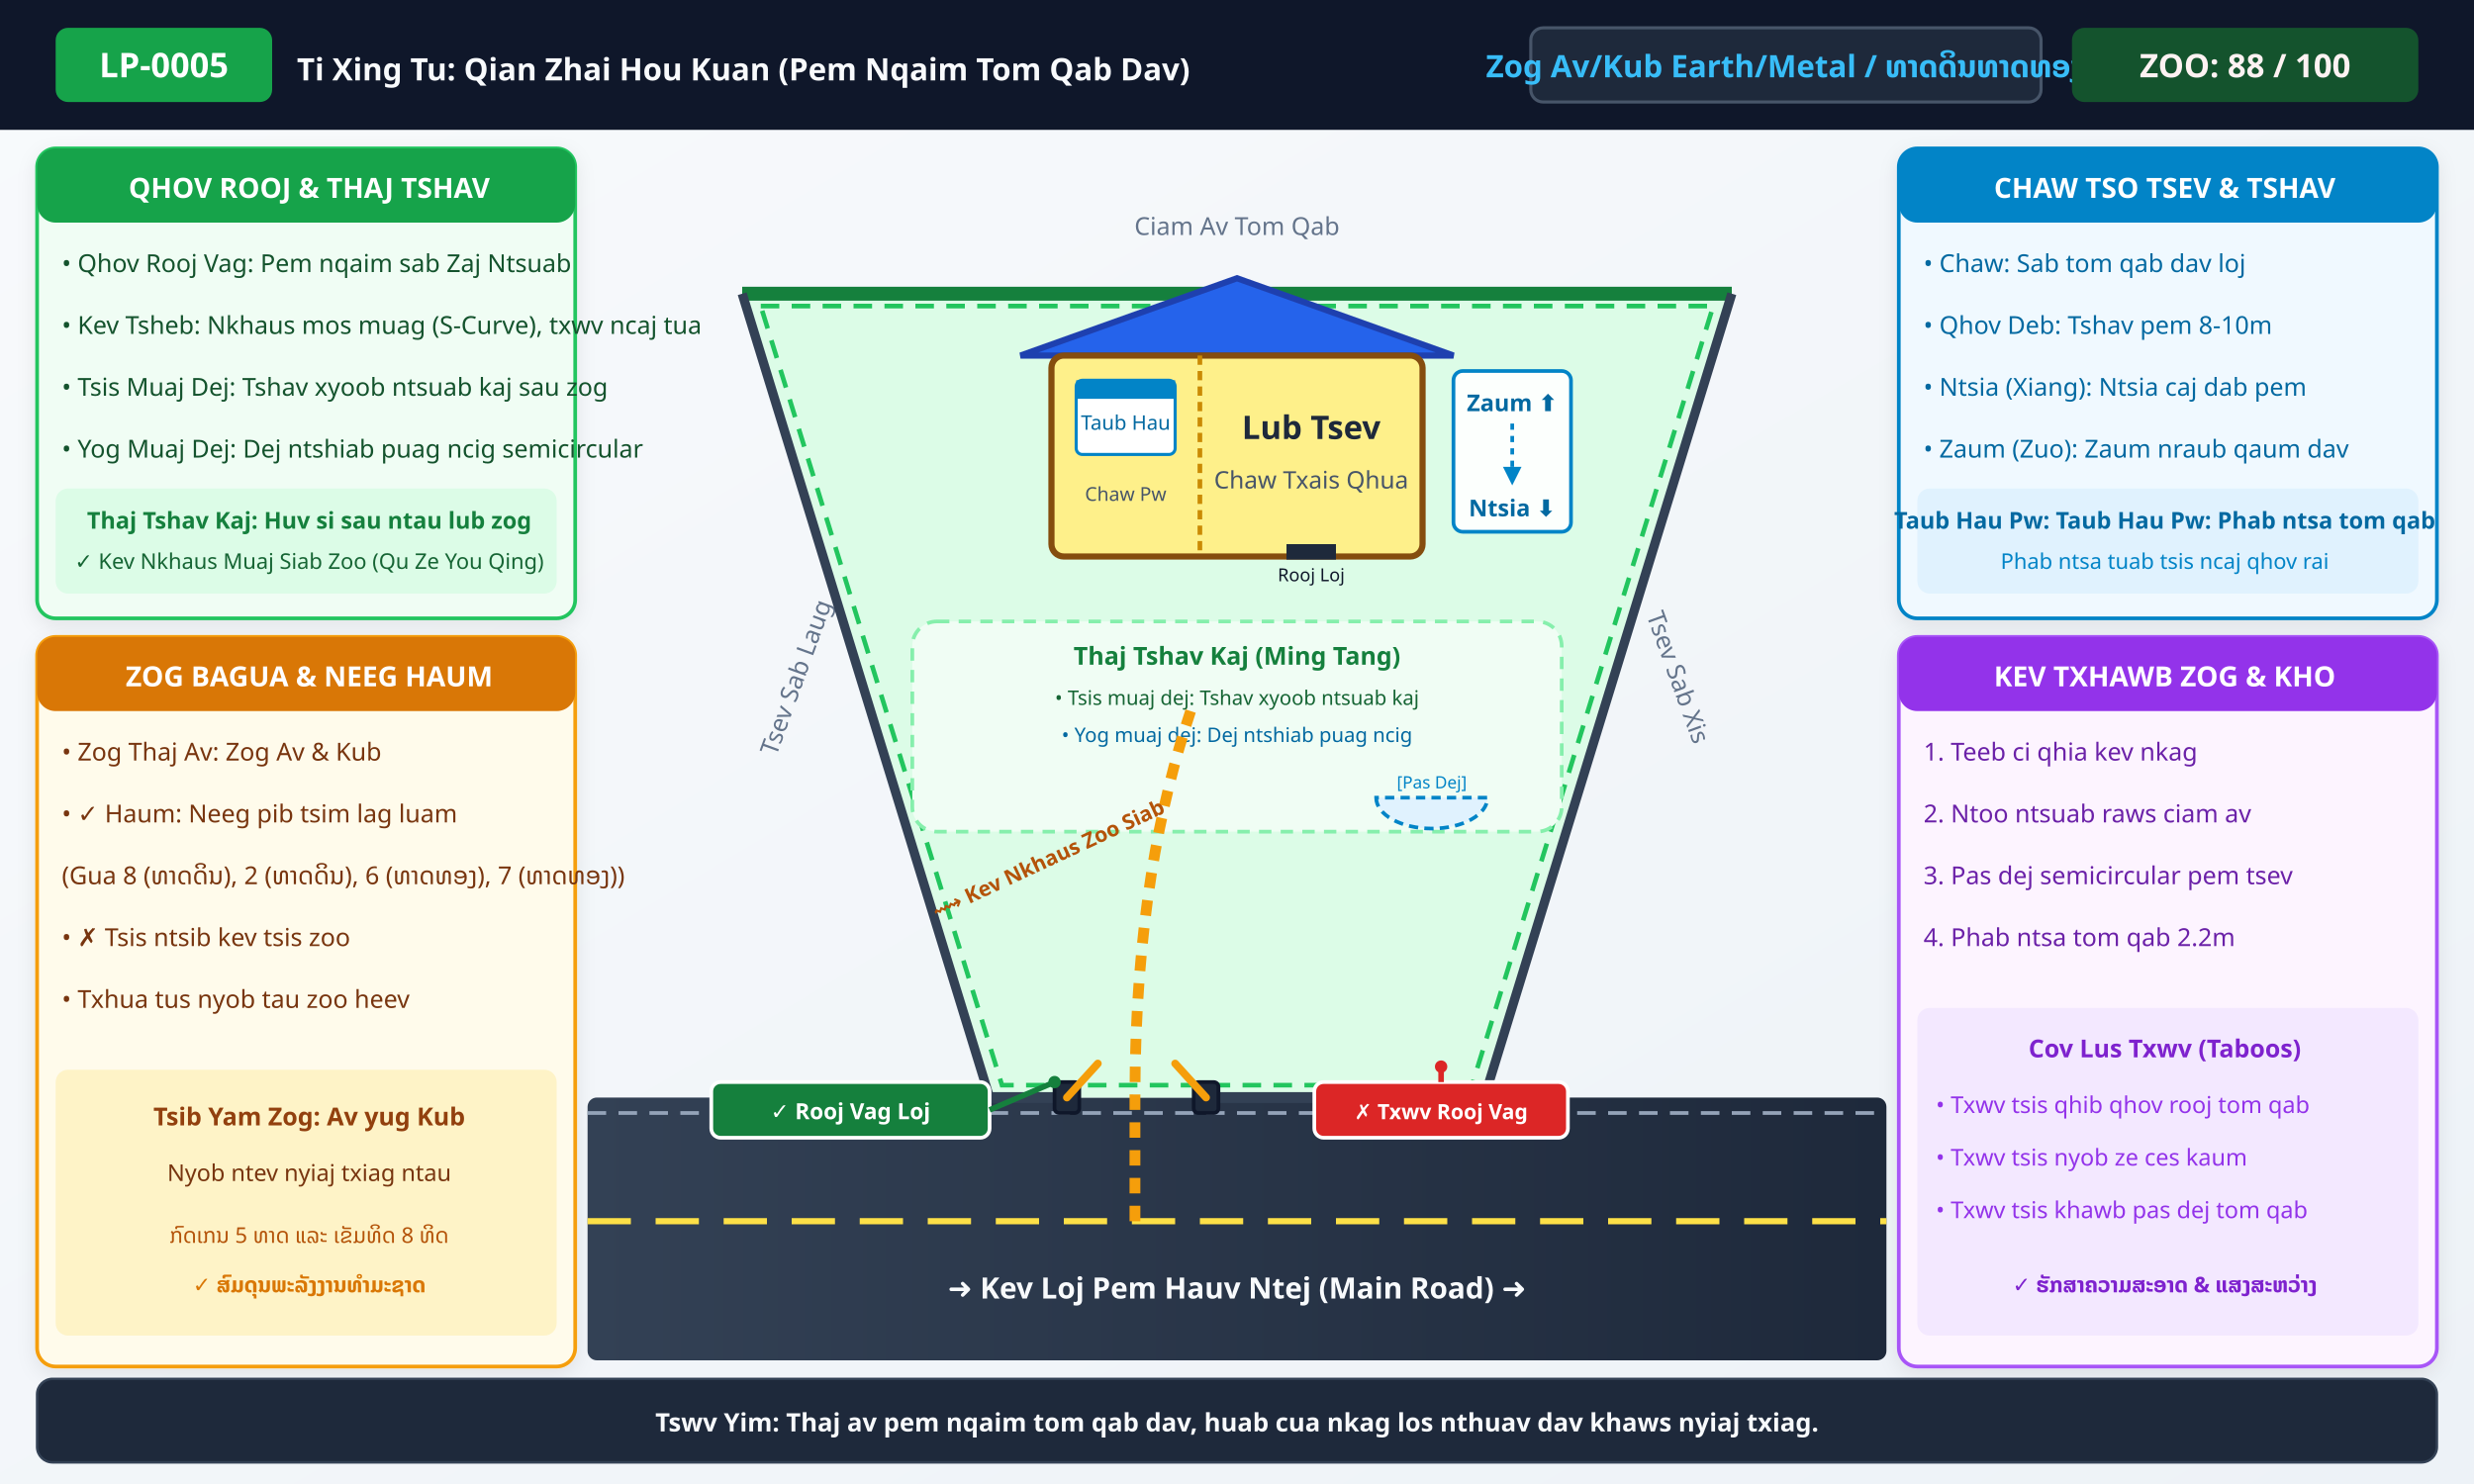
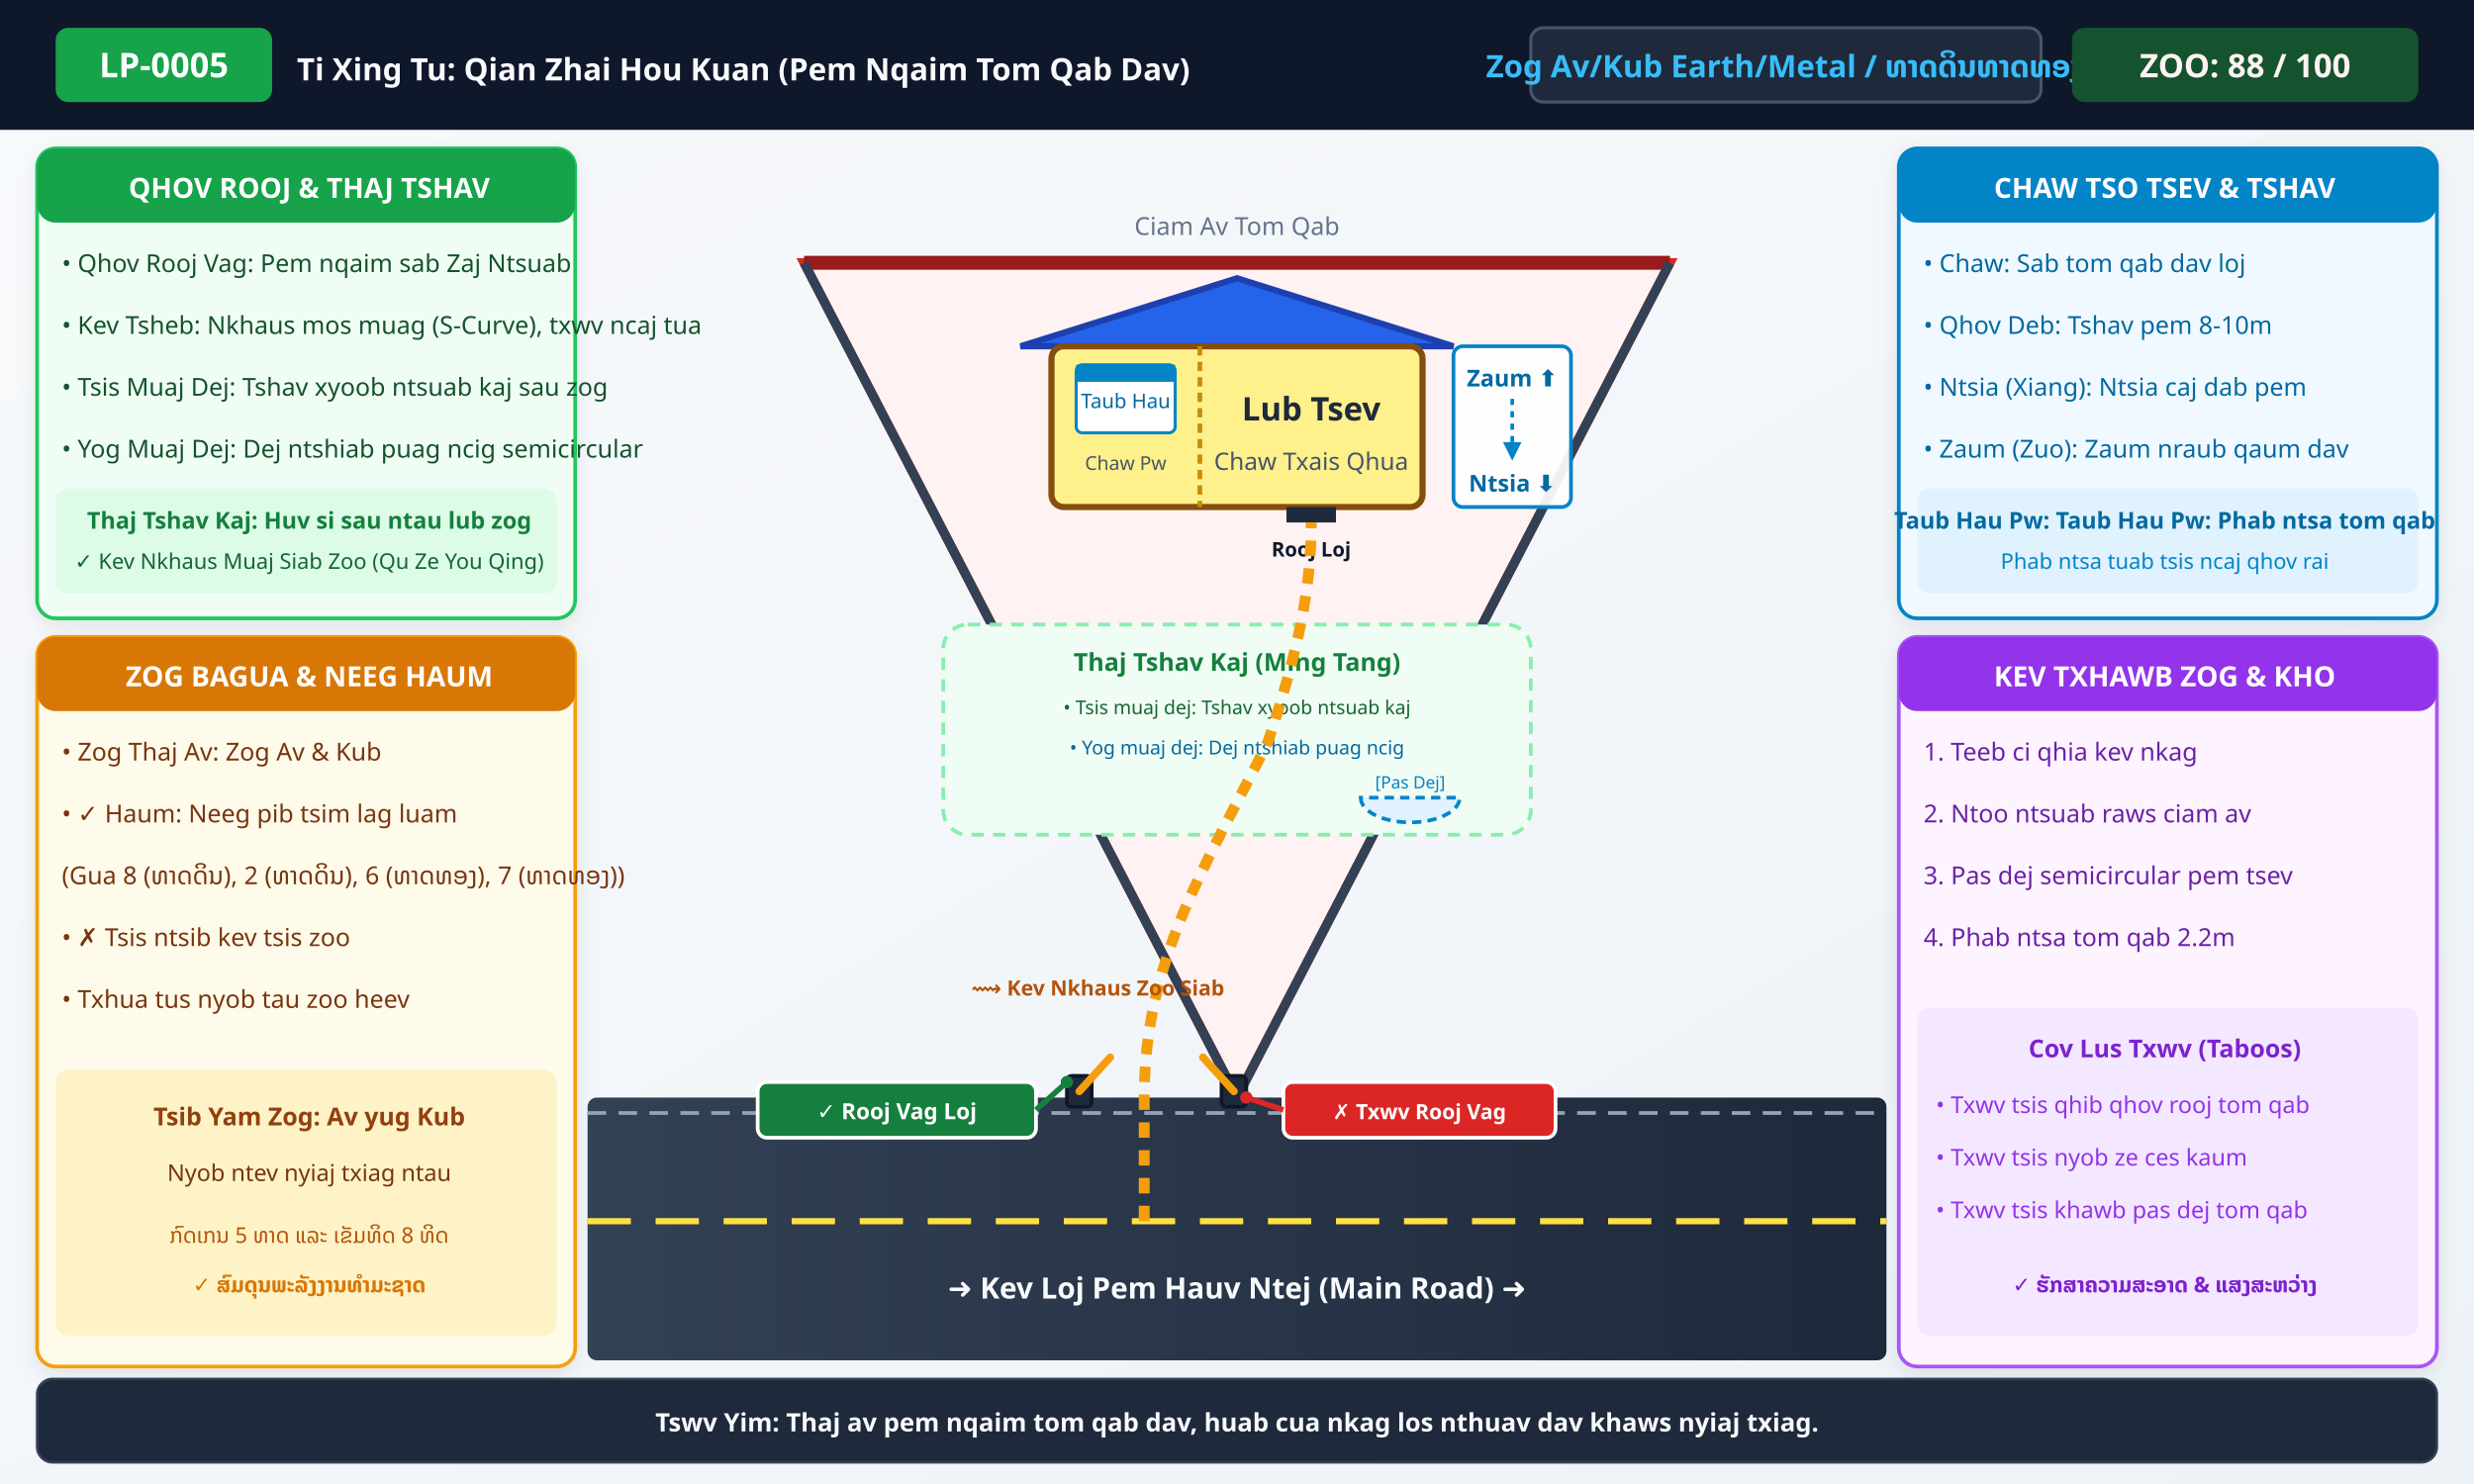
<svg xmlns="http://www.w3.org/2000/svg" viewBox="0 0 800 480" width="800" height="480">
  <defs>
    <linearGradient id="bgGrad" x1="0%" y1="0%" x2="100%" y2="100%">
      <stop offset="0%" stop-color="#F8FAFC" />
      <stop offset="100%" stop-color="#EDF2F7" />
    </linearGradient>
    <linearGradient id="roadGrad" x1="0%" y1="0%" x2="100%" y2="0%">
      <stop offset="0%" stop-color="#334155" />
      <stop offset="100%" stop-color="#1E293B" />
    </linearGradient>
    <filter id="shadow" x="-5%" y="-5%" width="110%" height="110%">
      <feDropShadow dx="0" dy="2" stdDeviation="3" flood-opacity="0.08" />
    </filter>
  </defs>
  <rect width="800" height="480" fill="url(#bgGrad)" />
  <rect x="0" y="0" width="800" height="42" fill="#0F172A" />
  <rect x="18" y="9" width="70" height="24" rx="4" fill="#16A34A" />
  <text x="53" y="25" font-family="'Segoe UI', sans-serif" font-weight="bold" font-size="11" fill="#FFFFFF" text-anchor="middle">LP-0005</text>
  <text x="96" y="26" font-family="'Noto Sans Lao', 'Segoe UI', sans-serif" font-weight="bold" font-size="10" fill="#F8FAFC">Ti Xing Tu: Qian Zhai Hou Kuan (Pem Nqaim Tom Qab Dav)</text>
  <rect x="495" y="9" width="165" height="24" rx="4" fill="#1E293B" stroke="#475569" stroke-width="1" />
  <text x="577" y="25" font-family="'Noto Sans Lao', 'Segoe UI', sans-serif" font-weight="bold" font-size="10" fill="#38BDF8" text-anchor="middle">Zog Av/Kub Earth/Metal / ທາດດິນທາດທອງ</text>
  <rect x="670" y="9" width="112" height="24" rx="4" fill="#14532D" />
  <text x="726" y="25" font-family="'Noto Sans Lao', 'Segoe UI', sans-serif" font-weight="bold" font-size="10.5" fill="#FEF2F2" text-anchor="middle">ZOO: 88 / 100</text>
  <rect x="12" y="48" width="174" height="152" rx="6" fill="#F0FDF4" stroke="#22C55E" stroke-width="1.2" filter="url(#shadow)" />
  <rect x="12" y="48" width="174" height="24" rx="6" fill="#16A34A" />
  <text x="100" y="64" font-family="'Noto Sans Lao', 'Segoe UI', sans-serif" font-weight="bold" font-size="9" fill="#FFFFFF" text-anchor="middle">QHOV ROOJ &amp; THAJ TSHAV</text>
  <text x="20" y="88" font-family="'Noto Sans Lao', 'Segoe UI', sans-serif" font-size="8" fill="#14532D">• Qhov Rooj Vag: Pem nqaim sab Zaj Ntsuab</text>
  <text x="20" y="108" font-family="'Noto Sans Lao', 'Segoe UI', sans-serif" font-size="8" fill="#14532D">• Kev Tsheb: Nkhaus mos muag (S-Curve), txwv ncaj tua</text>
  <text x="20" y="128" font-family="'Noto Sans Lao', 'Segoe UI', sans-serif" font-size="8" fill="#14532D">• Tsis Muaj Dej: Tshav xyoob ntsuab kaj sau zog</text>
  <text x="20" y="148" font-family="'Noto Sans Lao', 'Segoe UI', sans-serif" font-size="8" fill="#14532D">• Yog Muaj Dej: Dej ntshiab puag ncig semicircular</text>
  <rect x="18" y="158" width="162" height="34" rx="4" fill="#DCFCE7" />
  <text x="100" y="171" font-family="'Noto Sans Lao', 'Segoe UI', sans-serif" font-weight="bold" font-size="7.5" fill="#15803D" text-anchor="middle">Thaj Tshav Kaj: Huv si sau ntau lub zog</text>
  <text x="100" y="184" font-family="'Noto Sans Lao', 'Segoe UI', sans-serif" font-size="7" fill="#166534" text-anchor="middle">✓ Kev Nkhaus Muaj Siab Zoo (Qu Ze You Qing)</text>
  <rect x="12" y="206" width="174" height="236" rx="6" fill="#FFFBEB" stroke="#F59E0B" stroke-width="1.2" filter="url(#shadow)" />
  <rect x="12" y="206" width="174" height="24" rx="6" fill="#D97706" />
  <text x="100" y="222" font-family="'Noto Sans Lao', 'Segoe UI', sans-serif" font-weight="bold" font-size="9" fill="#FFFFFF" text-anchor="middle">ZOG BAGUA &amp; NEEG HAUM</text>
  <text x="20" y="246" font-family="'Noto Sans Lao', 'Segoe UI', sans-serif" font-size="8" fill="#78350F">• Zog Thaj Av: Zog Av &amp; Kub</text>
  <text x="20" y="266" font-family="'Noto Sans Lao', 'Segoe UI', sans-serif" font-size="8" fill="#78350F">• ✓ Haum: Neeg pib tsim lag luam</text>
  <text x="20" y="286" font-family="'Noto Sans Lao', 'Segoe UI', sans-serif" font-size="8" fill="#78350F">(Gua 8 (ທາດດິນ), 2 (ທາດດິນ), 6 (ທາດທອງ), 7 (ທາດທອງ))</text>
  <text x="20" y="306" font-family="'Noto Sans Lao', 'Segoe UI', sans-serif" font-size="8" fill="#78350F">• ✗ Tsis ntsib kev tsis zoo</text>
  <text x="20" y="326" font-family="'Noto Sans Lao', 'Segoe UI', sans-serif" font-size="8" fill="#78350F">• Txhua tus nyob tau zoo heev</text>
  <rect x="18" y="346" width="162" height="86" rx="4" fill="#FEF3C7" />
  <text x="100" y="364" font-family="'Noto Sans Lao', 'Segoe UI', sans-serif" font-weight="bold" font-size="8" fill="#92400E" text-anchor="middle">Tsib Yam Zog: Av yug Kub</text>
  <text x="100" y="382" font-family="'Noto Sans Lao', 'Segoe UI', sans-serif" font-size="7.5" fill="#78350F" text-anchor="middle">Nyob ntev nyiaj txiag ntau</text>
  <text x="100" y="402" font-family="'Noto Sans Lao', 'Segoe UI', sans-serif" font-size="7" fill="#B45309" text-anchor="middle">ກົດເກນ 5 ທາດ ແລະ ເຂັມທິດ 8 ທິດ</text>
  <text x="100" y="418" font-family="'Noto Sans Lao', 'Segoe UI', sans-serif" font-weight="bold" font-size="7" fill="#D97706" text-anchor="middle">✓ ສົມດຸນພະລັງງານທຳມະຊາດ</text>
  <rect x="614" y="48" width="174" height="152" rx="6" fill="#F0F9FF" stroke="#0284C7" stroke-width="1.2" filter="url(#shadow)" />
  <rect x="614" y="48" width="174" height="24" rx="6" fill="#0284C7" />
  <text x="700" y="64" font-family="'Noto Sans Lao', 'Segoe UI', sans-serif" font-weight="bold" font-size="9" fill="#FFFFFF" text-anchor="middle">CHAW TSO TSEV &amp; TSHAV</text>
  <text x="622" y="88" font-family="'Noto Sans Lao', 'Segoe UI', sans-serif" font-size="8" fill="#0369A1">• Chaw: Sab tom qab dav loj</text>
  <text x="622" y="108" font-family="'Noto Sans Lao', 'Segoe UI', sans-serif" font-size="8" fill="#0369A1">• Qhov Deb: Tshav pem 8-10m</text>
  <text x="622" y="128" font-family="'Noto Sans Lao', 'Segoe UI', sans-serif" font-size="8" fill="#0369A1">• Ntsia (Xiang): Ntsia caj dab pem</text>
  <text x="622" y="148" font-family="'Noto Sans Lao', 'Segoe UI', sans-serif" font-size="8" fill="#0369A1">• Zaum (Zuo): Zaum nraub qaum dav</text>
  <rect x="620" y="158" width="162" height="34" rx="4" fill="#E0F2FE" />
  <text x="700" y="171" font-family="'Noto Sans Lao', 'Segoe UI', sans-serif" font-weight="bold" font-size="7.5" fill="#0369A1" text-anchor="middle">Taub Hau Pw: Taub Hau Pw: Phab ntsa tom qab</text>
  <text x="700" y="184" font-family="'Noto Sans Lao', 'Segoe UI', sans-serif" font-size="7" fill="#0284C7" text-anchor="middle">Phab ntsa tuab tsis ncaj qhov rai</text>
  <rect x="614" y="206" width="174" height="236" rx="6" fill="#FDF4FF" stroke="#A855F7" stroke-width="1.2" filter="url(#shadow)" />
  <rect x="614" y="206" width="174" height="24" rx="6" fill="#9333EA" />
  <text x="700" y="222" font-family="'Noto Sans Lao', 'Segoe UI', sans-serif" font-weight="bold" font-size="9" fill="#FFFFFF" text-anchor="middle">KEV TXHAWB ZOG &amp; KHO</text>
  <text x="622" y="246" font-family="'Noto Sans Lao', 'Segoe UI', sans-serif" font-size="8" fill="#6B21A8">1. Teeb ci qhia kev nkag</text>
  <text x="622" y="266" font-family="'Noto Sans Lao', 'Segoe UI', sans-serif" font-size="8" fill="#6B21A8">2. Ntoo ntsuab raws ciam av</text>
  <text x="622" y="286" font-family="'Noto Sans Lao', 'Segoe UI', sans-serif" font-size="8" fill="#6B21A8">3. Pas dej semicircular pem tsev</text>
  <text x="622" y="306" font-family="'Noto Sans Lao', 'Segoe UI', sans-serif" font-size="8" fill="#6B21A8">4. Phab ntsa tom qab 2.2m</text>
  <rect x="620" y="326" width="162" height="106" rx="4" fill="#F3E8FF" />
  <text x="700" y="342" font-family="'Noto Sans Lao', 'Segoe UI', sans-serif" font-weight="bold" font-size="8" fill="#7E22CE" text-anchor="middle">Cov Lus Txwv (Taboos)</text>
  <text x="626" y="360" font-family="'Noto Sans Lao', 'Segoe UI', sans-serif" font-size="7.5" fill="#9333EA">• Txwv tsis qhib qhov rooj tom qab</text>
  <text x="626" y="377" font-family="'Noto Sans Lao', 'Segoe UI', sans-serif" font-size="7.5" fill="#9333EA">• Txwv tsis nyob ze ces kaum</text>
  <text x="626" y="394" font-family="'Noto Sans Lao', 'Segoe UI', sans-serif" font-size="7.5" fill="#9333EA">• Txwv tsis khawb pas dej tom qab</text>
  <text x="700" y="418" font-family="'Noto Sans Lao', 'Segoe UI', sans-serif" font-weight="bold" font-size="7" fill="#7E22CE" text-anchor="middle">✓ ຮັກສາຄວາມສະອາດ &amp; ແສງສະຫວ່າງ</text>
  <rect x="190" y="355" width="420" height="85" fill="url(#roadGrad)" rx="3" />
  <line x1="190" y1="395" x2="610" y2="395" stroke="#FDE047" stroke-width="2" stroke-dasharray="14,8" />
  <line x1="190" y1="360" x2="610" y2="360" stroke="#94A3B8" stroke-width="1.2" stroke-dasharray="6,4" />
  <text x="400" y="420" font-family="'Noto Sans Lao', 'Segoe UI', sans-serif" font-weight="bold" font-size="9.5" fill="#F8FAFC" text-anchor="middle">➜ Kev Loj Pem Hauv Ntej (Main Road) ➜</text>
  <g>
    <text x="400" y="76" font-family="'Noto Sans Lao', 'Segoe UI', sans-serif" font-size="8" fill="#64748B" text-anchor="middle">Ciam Av Tom Qab</text>
-     <text x="260" y="220" font-family="'Noto Sans Lao', 'Segoe UI', sans-serif" font-size="8" fill="#64748B" text-anchor="middle" transform="rotate(-70 260 220)">Tsev Sab Laug</text>
-     <text x="540" y="220" font-family="'Noto Sans Lao', 'Segoe UI', sans-serif" font-size="8" fill="#64748B" text-anchor="middle" transform="rotate(70 540 220)">Tsev Sab Xis</text>
-     <polygon points="240,95 560,95 480,355 320,355" fill="#DCFCE7" />
-     <polygon points="246,99 554,99 476,351 324,351" fill="none" stroke="#22C55E" stroke-width="1.5" stroke-dasharray="6,4" />
-     <line x1="240" y1="95" x2="560" y2="95" stroke="#15803D" stroke-width="4.5" />
-     <line x1="240" y1="95" x2="320" y2="355" stroke="#334155" stroke-width="3" />
-     <line x1="560" y1="95" x2="480" y2="355" stroke="#334155" stroke-width="3" />
-     <polygon points="330,115 400,90 470,115" fill="#2563EB" stroke="#1E40AF" stroke-width="2" />
-     <rect x="340" y="115" width="120" height="65" fill="#FEF08A" stroke="#854D0E" stroke-width="2" rx="4" />
-     <line x1="388" y1="115" x2="388" y2="180" stroke="#CA8A04" stroke-width="1.5" stroke-dasharray="3,2" />
-     <rect x="348" y="123" width="32" height="24" rx="2" fill="#FFFFFF" stroke="#0284C7" stroke-width="1" />
-     <rect x="348" y="123" width="32" height="6" fill="#0284C7" />
-     <text x="364" y="139" font-family="'Noto Sans Lao', 'Segoe UI', sans-serif" font-size="6.5" fill="#0369A1" text-anchor="middle">Taub Hau</text>
-     <text x="364" y="162" font-family="'Noto Sans Lao', 'Segoe UI', sans-serif" font-size="6.2" fill="#475569" text-anchor="middle">Chaw Pw</text>
-     <text x="424" y="142" font-family="'Noto Sans Lao', 'Segoe UI', sans-serif" font-weight="bold" font-size="10.5" fill="#1E293B" text-anchor="middle">Lub Tsev</text>
-     <text x="424" y="158" font-family="'Noto Sans Lao', 'Segoe UI', sans-serif" font-size="7.8" fill="#475569" text-anchor="middle">Chaw Txais Qhua</text>
-     <rect x="416" y="176" width="16" height="5" fill="#1E293B" />
-     <text x="424" y="188" font-family="'Noto Sans Lao', 'Segoe UI', sans-serif" font-size="5.8" fill="#0F172A" text-anchor="middle">Rooj Loj</text>
-     <g transform="translate(470, 120)">
+     <polygon points="260,85 540,85 400,355" fill="#FEF2F2" stroke="#DC2626" stroke-width="3" />
+     <line x1="260" y1="85" x2="540" y2="85" stroke="#991B1B" stroke-width="4.5" />
+     <line x1="260" y1="85" x2="400" y2="355" stroke="#334155" stroke-width="3" />
+     <line x1="540" y1="85" x2="400" y2="355" stroke="#334155" stroke-width="3" />
+     <polygon points="330,112 400,90 470,112" fill="#2563EB" stroke="#1E40AF" stroke-width="2" />
+     <rect x="340" y="112" width="120" height="52" fill="#FEF08A" stroke="#854D0E" stroke-width="2" rx="4" />
+     <line x1="388" y1="112" x2="388" y2="164" stroke="#CA8A04" stroke-width="1.5" stroke-dasharray="3,2" />
+     <rect x="348" y="118" width="32" height="22" rx="2" fill="#FFFFFF" stroke="#0284C7" stroke-width="1" />
+     <rect x="348" y="118" width="32" height="5.5" fill="#0284C7" />
+     <text x="364" y="132" font-family="'Noto Sans Lao', 'Segoe UI', sans-serif" font-size="6.5" fill="#0369A1" text-anchor="middle">Taub Hau</text>
+     <text x="364" y="152" font-family="'Noto Sans Lao', 'Segoe UI', sans-serif" font-size="6.2" fill="#475569" text-anchor="middle">Chaw Pw</text>
+     <text x="424" y="136" font-family="'Noto Sans Lao', 'Segoe UI', sans-serif" font-weight="bold" font-size="10.5" fill="#1E293B" text-anchor="middle">Lub Tsev</text>
+     <text x="424" y="152" font-family="'Noto Sans Lao', 'Segoe UI', sans-serif" font-size="7.8" fill="#475569" text-anchor="middle">Chaw Txais Qhua</text>
+     <rect x="416" y="164" width="16" height="5" fill="#1E293B" />
+     <text x="424" y="180" font-family="'Noto Sans Lao', 'Segoe UI', sans-serif" font-weight="bold" font-size="6.5" fill="#0F172A" text-anchor="middle">Rooj Loj</text>
+     <g transform="translate(470, 112)">
      <rect x="0" y="0" width="38" height="52" rx="3" fill="#FFFFFF" fill-opacity="0.92" stroke="#0284C7" stroke-width="1.2" />
      <text x="19" y="13" font-family="'Segoe UI', sans-serif" font-weight="bold" font-size="7.5" fill="#0369A1" text-anchor="middle">Zaum ⬆</text>
      <line x1="19" y1="17" x2="19" y2="35" stroke="#0284C7" stroke-width="1.2" stroke-dasharray="2,2" />
      <polygon points="19,37 16,31 22,31" fill="#0284C7" />
      <text x="19" y="47" font-family="'Segoe UI', sans-serif" font-weight="bold" font-size="7.5" fill="#0369A1" text-anchor="middle">Ntsia ⬇</text>
    </g>
-     <rect x="295" y="201" width="210" height="68" rx="8" fill="#F0FDF4" stroke="#86EFAC" stroke-width="1.2" stroke-dasharray="4,3" />
-     <text x="400" y="215" font-family="'Noto Sans Lao', 'Segoe UI', sans-serif" font-weight="bold" font-size="8" fill="#15803D" text-anchor="middle">Thaj Tshav Kaj (Ming Tang)</text>
-     <text x="400" y="228" font-family="'Noto Sans Lao', 'Segoe UI', sans-serif" font-size="6.5" fill="#166534" text-anchor="middle">• Tsis muaj dej: Tshav xyoob ntsuab kaj</text>
-     <text x="400" y="240" font-family="'Noto Sans Lao', 'Segoe UI', sans-serif" font-size="6.5" fill="#0369A1" text-anchor="middle">• Yog muaj dej: Dej ntshiab puag ncig</text>
-     <path d="M 445 258 A 18 10 0 0 0 481 258 Z" fill="#E0F2FE" stroke="#0284C7" stroke-width="1.2" stroke-dasharray="3,2" />
-     <text x="463" y="255" font-family="'Noto Sans Lao', 'Segoe UI', sans-serif" font-size="5.5" fill="#0284C7" text-anchor="middle">[Pas Dej]</text>
-     <line x1="320" y1="355" x2="345" y2="355" stroke="#334155" stroke-width="3.5" />
-     <line x1="390" y1="355" x2="480" y2="355" stroke="#334155" stroke-width="3.5" />
-     <rect x="341" y="350" width="8" height="10" rx="1.5" fill="#1E293B" stroke="#0F172A" stroke-width="1.2" />
-     <rect x="386" y="350" width="8" height="10" rx="1.5" fill="#1E293B" stroke="#0F172A" stroke-width="1.2" />
-     <line x1="345" y1="355" x2="355" y2="344" stroke="#F59E0B" stroke-width="2.5" stroke-linecap="round" />
-     <line x1="390" y1="355" x2="380" y2="344" stroke="#F59E0B" stroke-width="2.5" stroke-linecap="round" />
-     <path d="M 367 395 L 367 355 C 367 300 375 260 385 230" fill="none" stroke="#F59E0B" stroke-width="3.5" stroke-dasharray="5,4" />
-     <text x="340" y="280" font-family="'Noto Sans Lao', 'Segoe UI', sans-serif" font-weight="bold" font-size="6.8" fill="#B45309" text-anchor="middle" transform="rotate(-25 340 280)">⟿ Kev Nkhaus Zoo Siab</text>
-     <g transform="translate(230, 350)">
+     <rect x="305" y="202" width="190" height="68" rx="8" fill="#F0FDF4" stroke="#86EFAC" stroke-width="1.2" stroke-dasharray="4,3" />
+     <text x="400" y="217" font-family="'Noto Sans Lao', 'Segoe UI', sans-serif" font-weight="bold" font-size="8" fill="#15803D" text-anchor="middle">Thaj Tshav Kaj (Ming Tang)</text>
+     <text x="400" y="231" font-family="'Noto Sans Lao', 'Segoe UI', sans-serif" font-size="6.2" fill="#166534" text-anchor="middle">• Tsis muaj dej: Tshav xyoob ntsuab kaj</text>
+     <text x="400" y="244" font-family="'Noto Sans Lao', 'Segoe UI', sans-serif" font-size="6.2" fill="#0369A1" text-anchor="middle">• Yog muaj dej: Dej ntshiab puag ncig</text>
+     <path d="M 440 258 A 16 8 0 0 0 472 258 Z" fill="#E0F2FE" stroke="#0284C7" stroke-width="1.2" stroke-dasharray="3,2" />
+     <text x="456" y="255" font-family="'Noto Sans Lao', 'Segoe UI', sans-serif" font-size="5.5" fill="#0284C7" text-anchor="middle">[Pas Dej]</text>
+     <rect x="345" y="348" width="8" height="10" rx="1.5" fill="#1E293B" stroke="#0F172A" stroke-width="1.2" />
+     <rect x="395" y="348" width="8" height="10" rx="1.5" fill="#1E293B" stroke="#0F172A" stroke-width="1.2" />
+     <line x1="349" y1="353" x2="359" y2="342" stroke="#F59E0B" stroke-width="2.5" stroke-linecap="round" />
+     <line x1="399" y1="353" x2="389" y2="342" stroke="#F59E0B" stroke-width="2.5" stroke-linecap="round" />
+     <path d="M 370 395 L 370 355 C 370 310 390 280 410 240 C 420 210 424 190 424 169" fill="none" stroke="#F59E0B" stroke-width="3.5" stroke-dasharray="5,4" />
+     <text x="355" y="322" font-family="'Noto Sans Lao', 'Segoe UI', sans-serif" font-weight="bold" font-size="6.8" fill="#B45309" text-anchor="middle">⟿ Kev Nkhaus Zoo Siab</text>
+     <g transform="translate(245, 350)">
      <rect x="0" y="0" width="90" height="18" rx="3" fill="#15803D" stroke="#FFFFFF" stroke-width="1.2" />
      <text x="45" y="12" font-family="'Noto Sans Lao', 'Segoe UI', sans-serif" font-weight="bold" font-size="7.2" fill="#FFFFFF" text-anchor="middle">✓ Rooj Vag Loj</text>
-       <line x1="90" y1="9" x2="111" y2="0" stroke="#15803D" stroke-width="1.8" />
-       <circle cx="111" cy="0" r="2" fill="#15803D" />
+       <line x1="90" y1="9" x2="100" y2="0" stroke="#15803D" stroke-width="1.8" />
+       <circle cx="100" cy="0" r="2" fill="#15803D" />
    </g>
-     <g transform="translate(425, 350)">
-       <rect x="0" y="0" width="82" height="18" rx="3" fill="#DC2626" stroke="#FFFFFF" stroke-width="1.2" />
-       <text x="41" y="12" font-family="'Noto Sans Lao', 'Segoe UI', sans-serif" font-weight="bold" font-size="6.8" fill="#FFFFFF" text-anchor="middle">✗ Txwv Rooj Vag</text>
-       <line x1="41" y1="0" x2="41" y2="-5" stroke="#DC2626" stroke-width="1.8" />
-       <circle cx="41" cy="-5" r="2" fill="#DC2626" />
+     <g transform="translate(415, 350)">
+       <rect x="0" y="0" width="88" height="18" rx="3" fill="#DC2626" stroke="#FFFFFF" stroke-width="1.2" />
+       <text x="44" y="12" font-family="'Noto Sans Lao', 'Segoe UI', sans-serif" font-weight="bold" font-size="6.8" fill="#FFFFFF" text-anchor="middle">✗ Txwv Rooj Vag</text>
+       <line x1="0" y1="9" x2="-12" y2="5" stroke="#DC2626" stroke-width="1.8" />
+       <circle cx="-12" cy="5" r="2" fill="#DC2626" />
    </g>
  </g>
  <rect x="12" y="446" width="776" height="27" rx="5" fill="#1E293B" stroke="#334155" stroke-width="0.8" />
  <text x="400" y="463" font-family="'Noto Sans Lao', 'Segoe UI', sans-serif" font-weight="bold" font-size="8.2" fill="#F8FAFC" text-anchor="middle">Tswv Yim: Thaj av pem nqaim tom qab dav, huab cua nkag los nthuav dav khaws nyiaj txiag.</text>
</svg>
